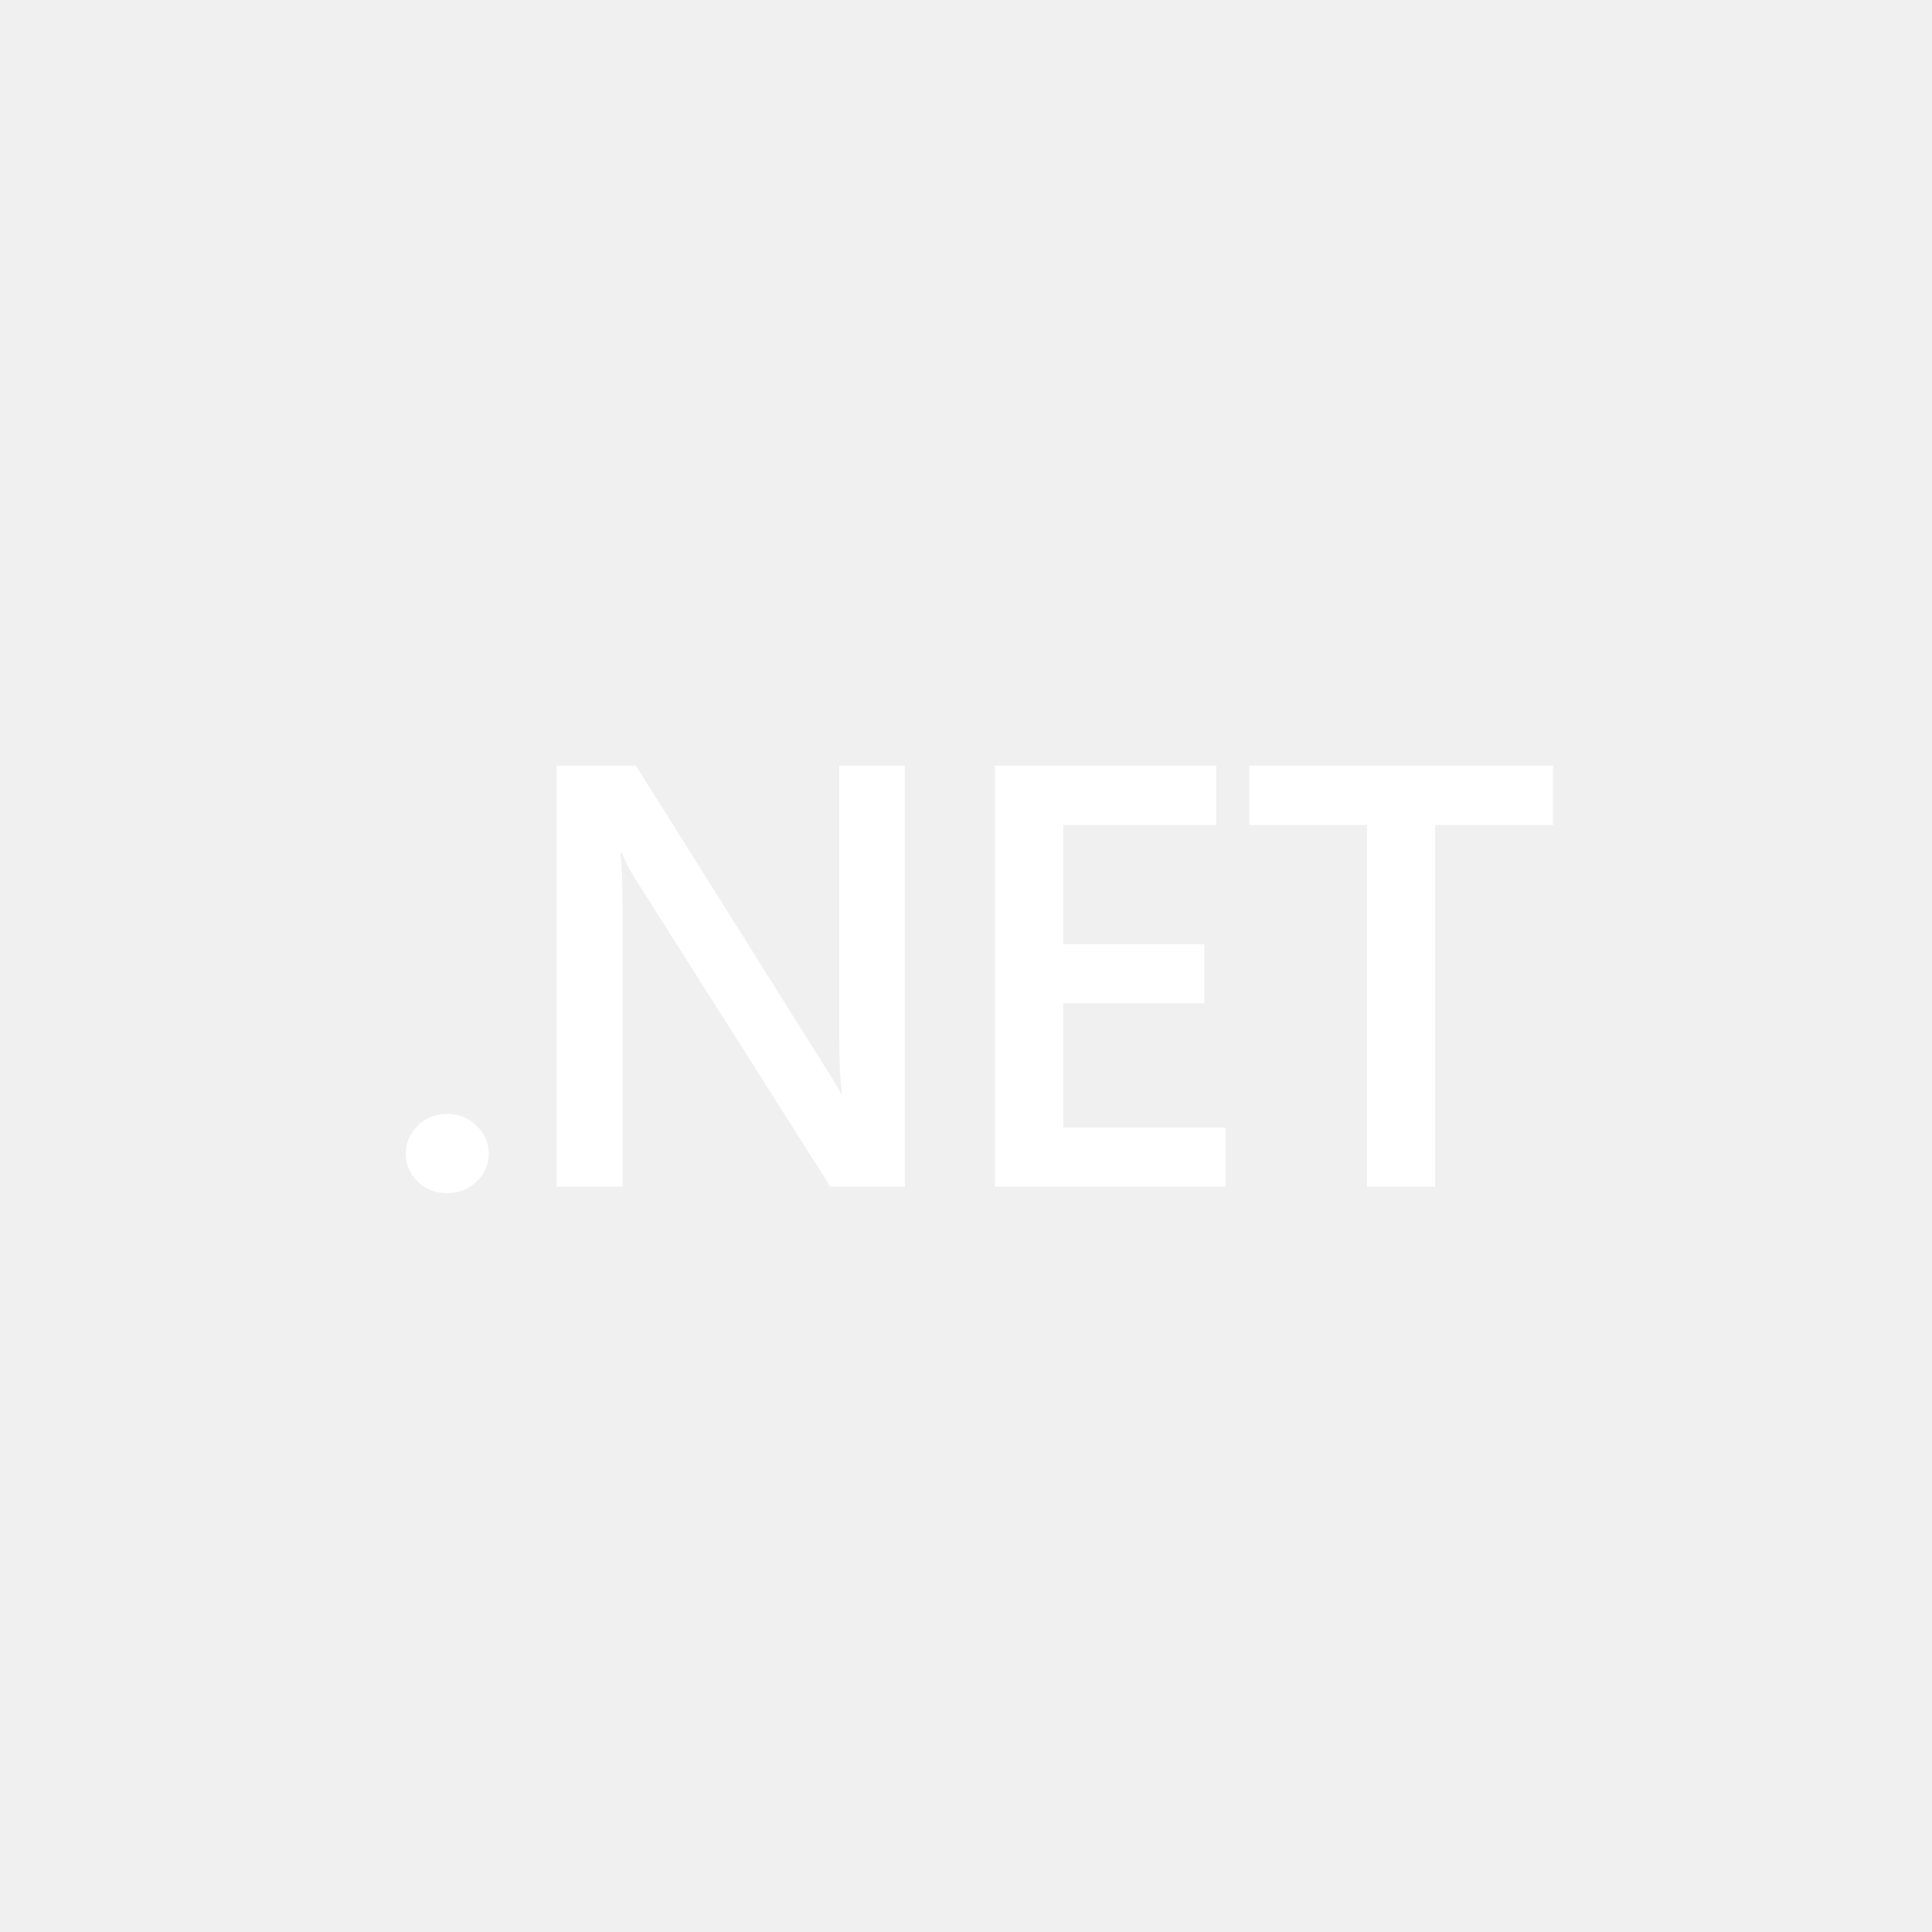
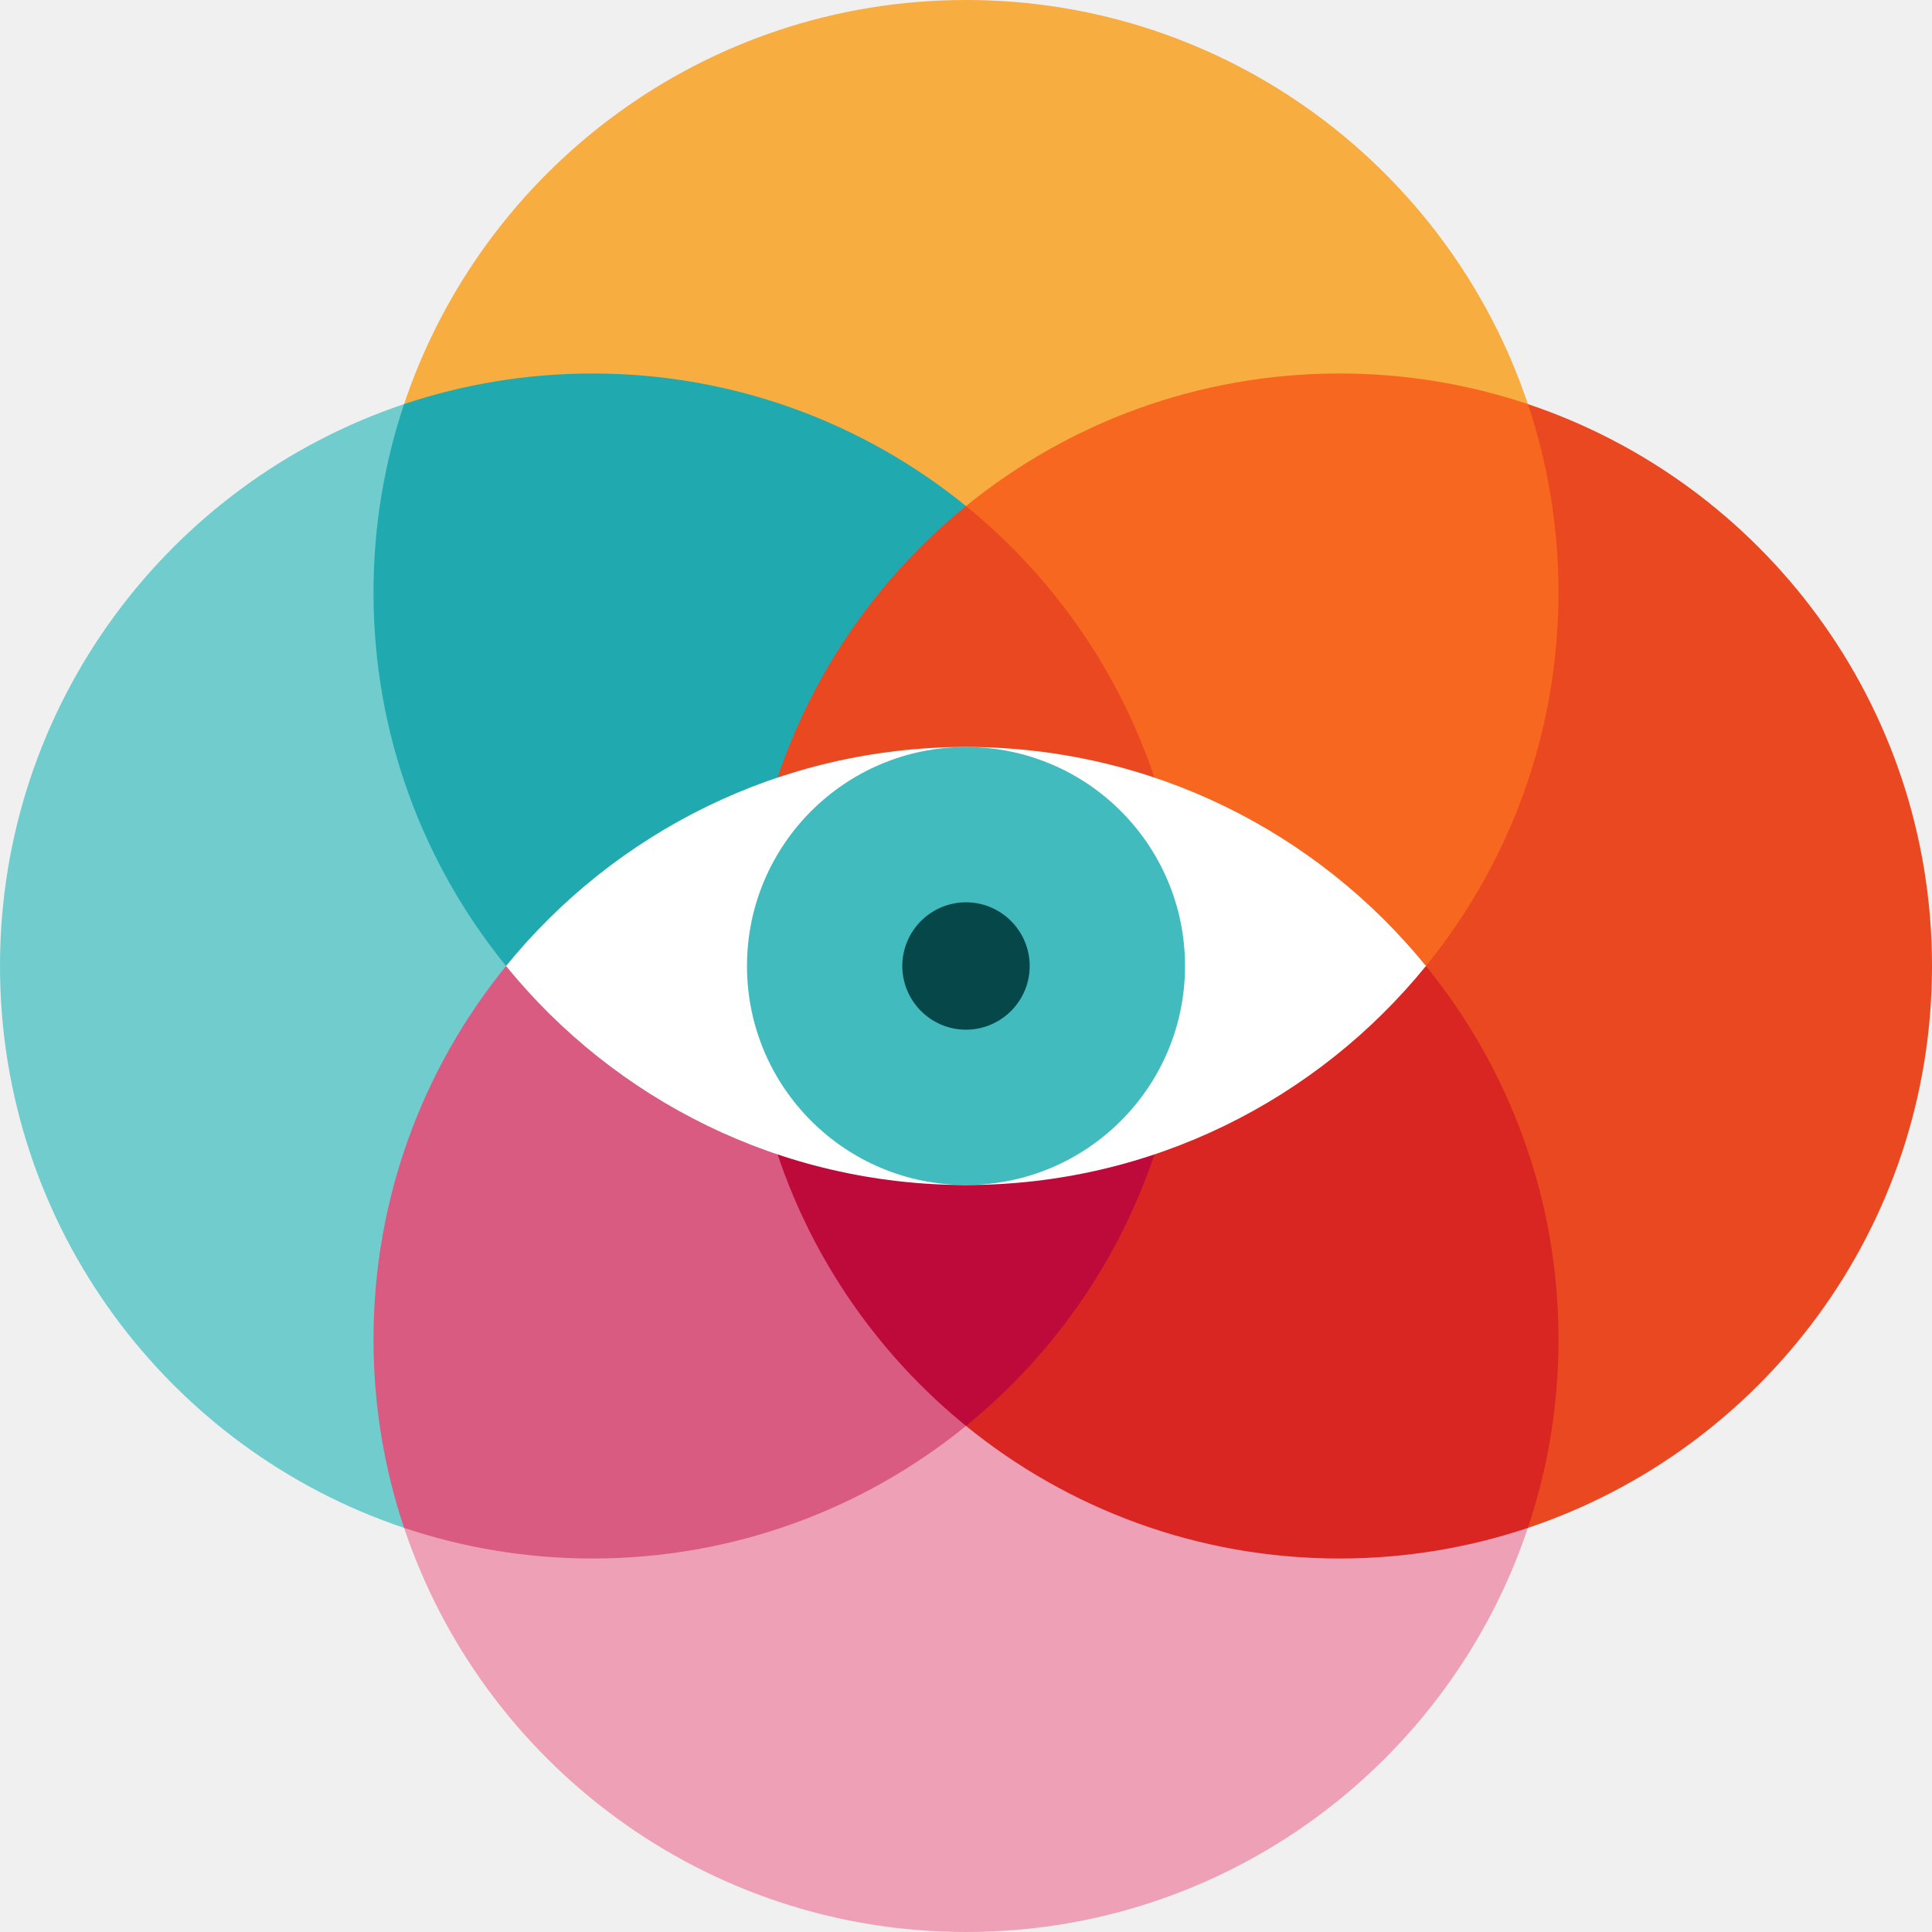
- <svg xmlns="http://www.w3.org/2000/svg" width="456" height="456" viewBox="0 0 456 456" version="1.1" xml:space="preserve" style="fill-rule:evenodd;clip-rule:evenodd;stroke-linejoin:round;stroke-miterlimit:2;">
-   <path d="m 105.5,281.609 c -2.703,0 -5.001,-0.9 -6.893,-2.702 -1.892,-1.848 -2.838,-4.042 -2.838,-6.582 0,-2.587 0.946,-4.804 2.838,-6.652 1.892,-1.848 4.19,-2.772 6.893,-2.772 2.748,0 5.068,0.924 6.96,2.772 1.937,1.848 2.906,4.064 2.906,6.652 0,2.54 -0.968,4.734 -2.906,6.582 -1.892,1.802 -4.212,2.702 -6.96,2.702 z" style="fill:#ffffff;fill-rule:nonzero;stroke-width:0.838" />
-   <path d="M 213.561,280.084 H 195.99 L 149.7,207.054 c -1.171,-1.848 -2.14,-3.765 -2.906,-5.751 h -0.406 c 0.361,2.125 0.541,6.675 0.541,13.65 v 65.132 h -15.543 v -99.36 h 18.719 l 44.737,71.298 c 1.892,2.957 3.109,4.989 3.649,6.098 h 0.27 c -0.45,-2.632 -0.676,-7.09 -0.676,-13.373 v -64.023 h 15.476 z" style="fill:#ffffff;fill-rule:nonzero;stroke-width:0.838" />
-   <path d="m 289.251,280.084 h -54.401 v -99.36 h 52.238 v 13.997 h -36.154 v 28.131 h 33.316 v 13.927 h -33.316 v 29.378 h 38.316 z" style="fill:#ffffff;fill-rule:nonzero;stroke-width:0.838" />
-   <path d="M 366.565,194.721 H 338.722 v 85.363 h -16.084 v -85.363 h -27.775 v -13.997 h 71.701 z" style="fill:#ffffff;fill-rule:nonzero;stroke-width:0.838" />
+ <svg xmlns="http://www.w3.org/2000/svg" height="800px" width="800px" version="1.1" id="Layer_1" viewBox="0 0 512 512" xml:space="preserve">
+   <path style="fill:#EEA0B6;" d="M256,377.89l-148.91,27.02C127.952,467.151,186.736,512,256,512s128.048-44.849,148.91-107.09  L256,377.89z" />
+   <path style="fill:#71CCCE;" d="M107.09,107.09C44.849,127.952,0,186.736,0,256s44.849,128.048,107.09,148.91L134.11,256  L107.09,107.09z" />
+   <path style="fill:#EA4820;" d="M404.91,107.09L377.89,256l27.02,148.91C467.151,384.048,512,325.264,512,256  S467.151,127.952,404.91,107.09z" />
+   <path style="fill:#F7AD3F;" d="M256,0c-69.264,0-128.048,44.849-148.91,107.09L256,134.11l148.91-27.021  C384.048,44.849,325.264,0,256,0z" />
+   <path style="fill:#20AAB0;" d="M157.021,98.979c-17.456,0-34.244,2.853-49.931,8.11c-5.257,15.686-8.11,32.474-8.11,49.931  c0,37.525,13.17,71.969,35.131,98.979l121.89-49.931V134.11C228.99,112.151,194.545,98.979,157.021,98.979z" />
+   <path style="fill:#F76720;" d="M404.91,107.09c-15.685-5.257-32.474-8.11-49.931-8.11c-37.525,0-71.969,13.17-98.979,35.131v71.959  L377.89,256c21.961-27.01,35.131-61.455,35.131-98.979C413.021,139.564,410.167,122.775,404.91,107.09z" />
+   <path style="fill:#EA4820;" d="M256,134.11c-22.846,18.575-40.371,43.438-49.931,71.959h99.861  C296.372,177.549,278.846,152.685,256,134.11z" />
+   <path style="fill:#DA5B82;" d="M256,305.931L134.11,256c-21.961,27.01-35.131,61.455-35.131,98.979  c0,17.456,2.853,34.244,8.11,49.931c15.686,5.257,32.474,8.11,49.931,8.11c37.525,0,71.969-13.17,98.979-35.131v-71.958H256z" />
+   <path style="fill:#D92622;" d="M377.89,256L256,305.931v71.959c27.01,21.961,61.455,35.131,98.979,35.131  c17.456,0,34.244-2.853,49.931-8.11c5.257-15.686,8.111-32.474,8.111-49.931C413.021,317.455,399.85,283.01,377.89,256z" />
+   <path style="fill:#BD0A3A;" d="M206.069,305.931c9.559,28.521,27.084,53.384,49.931,71.959  c22.846-18.575,40.372-43.438,49.931-71.959H206.069z" />
+   <path style="fill:#FFFFFF;" d="M256,197.959c-49.195,0-93.098,22.63-121.89,58.041c28.79,35.411,72.694,58.041,121.89,58.041  c49.195,0,93.099-22.63,121.89-58.041C349.099,220.589,305.195,197.959,256,197.959z" />
+   <circle style="fill:#41BBBE;" cx="256" cy="256" r="58.041" />
+   <path style="fill:#06484A;" d="M256,272.879c-9.307,0-16.879-7.572-16.879-16.879c0-9.307,7.572-16.879,16.879-16.879  c9.307,0,16.879,7.572,16.879,16.879C272.879,265.307,265.307,272.879,256,272.879z" />
</svg>
